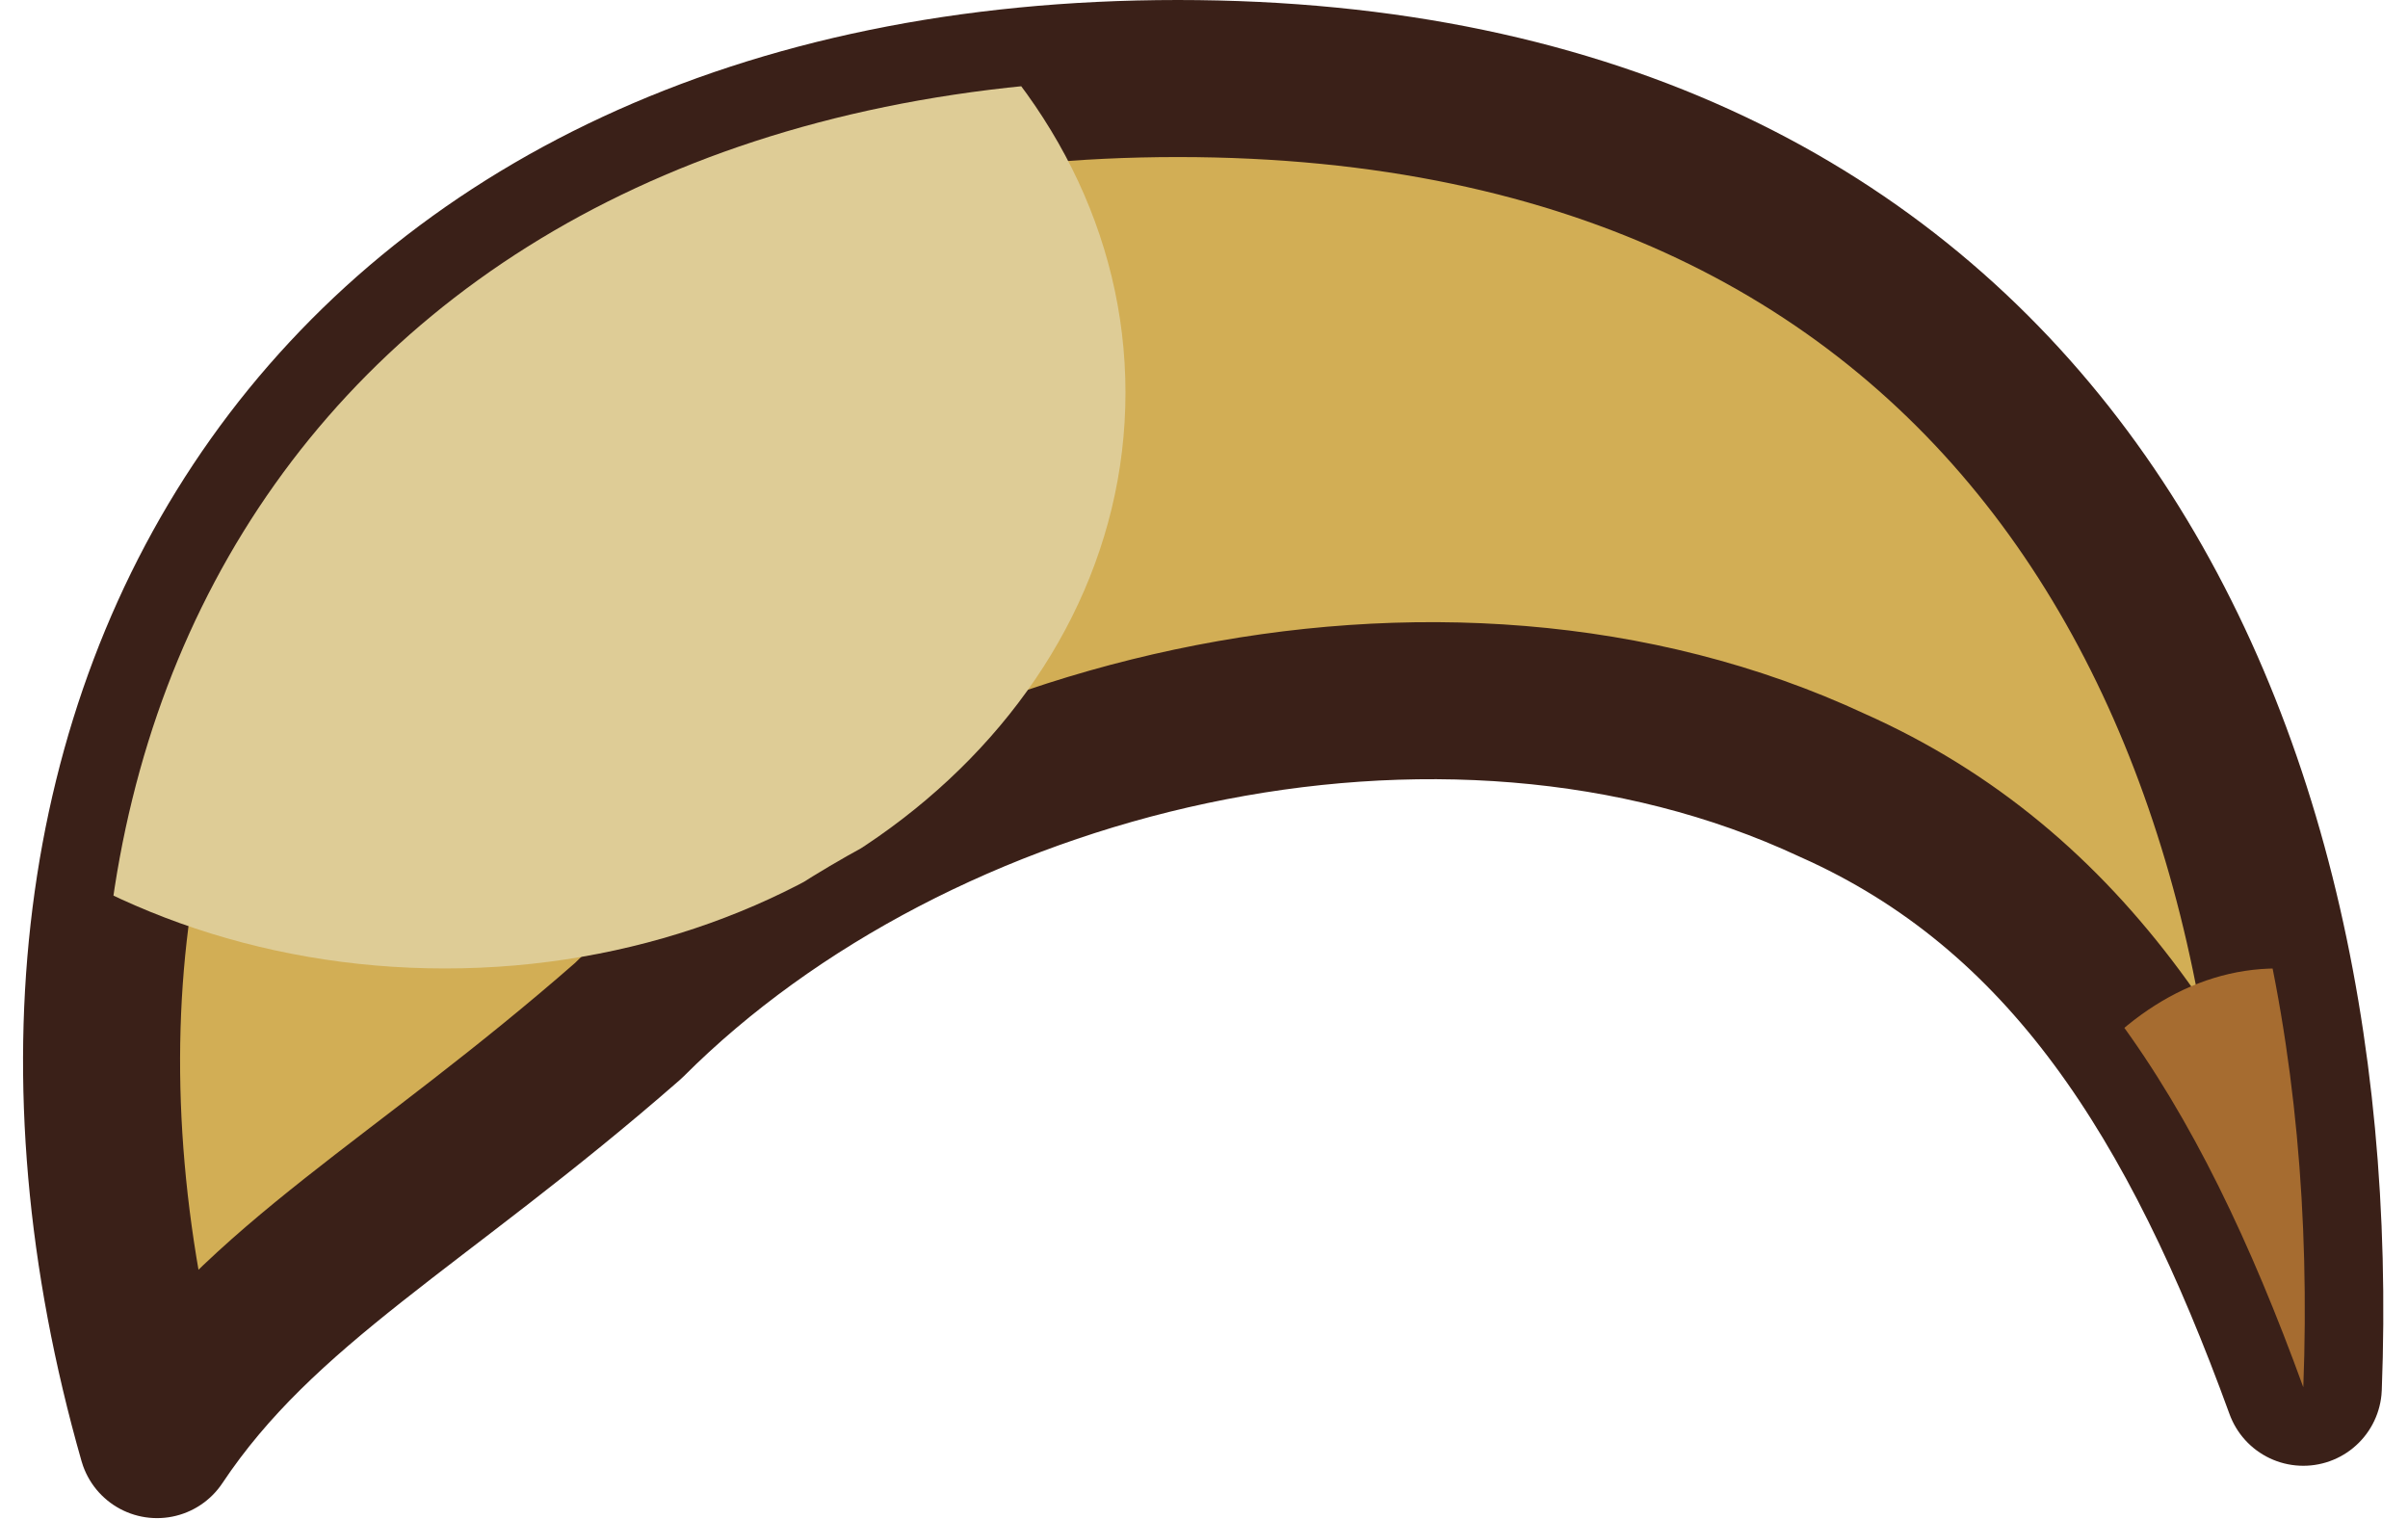
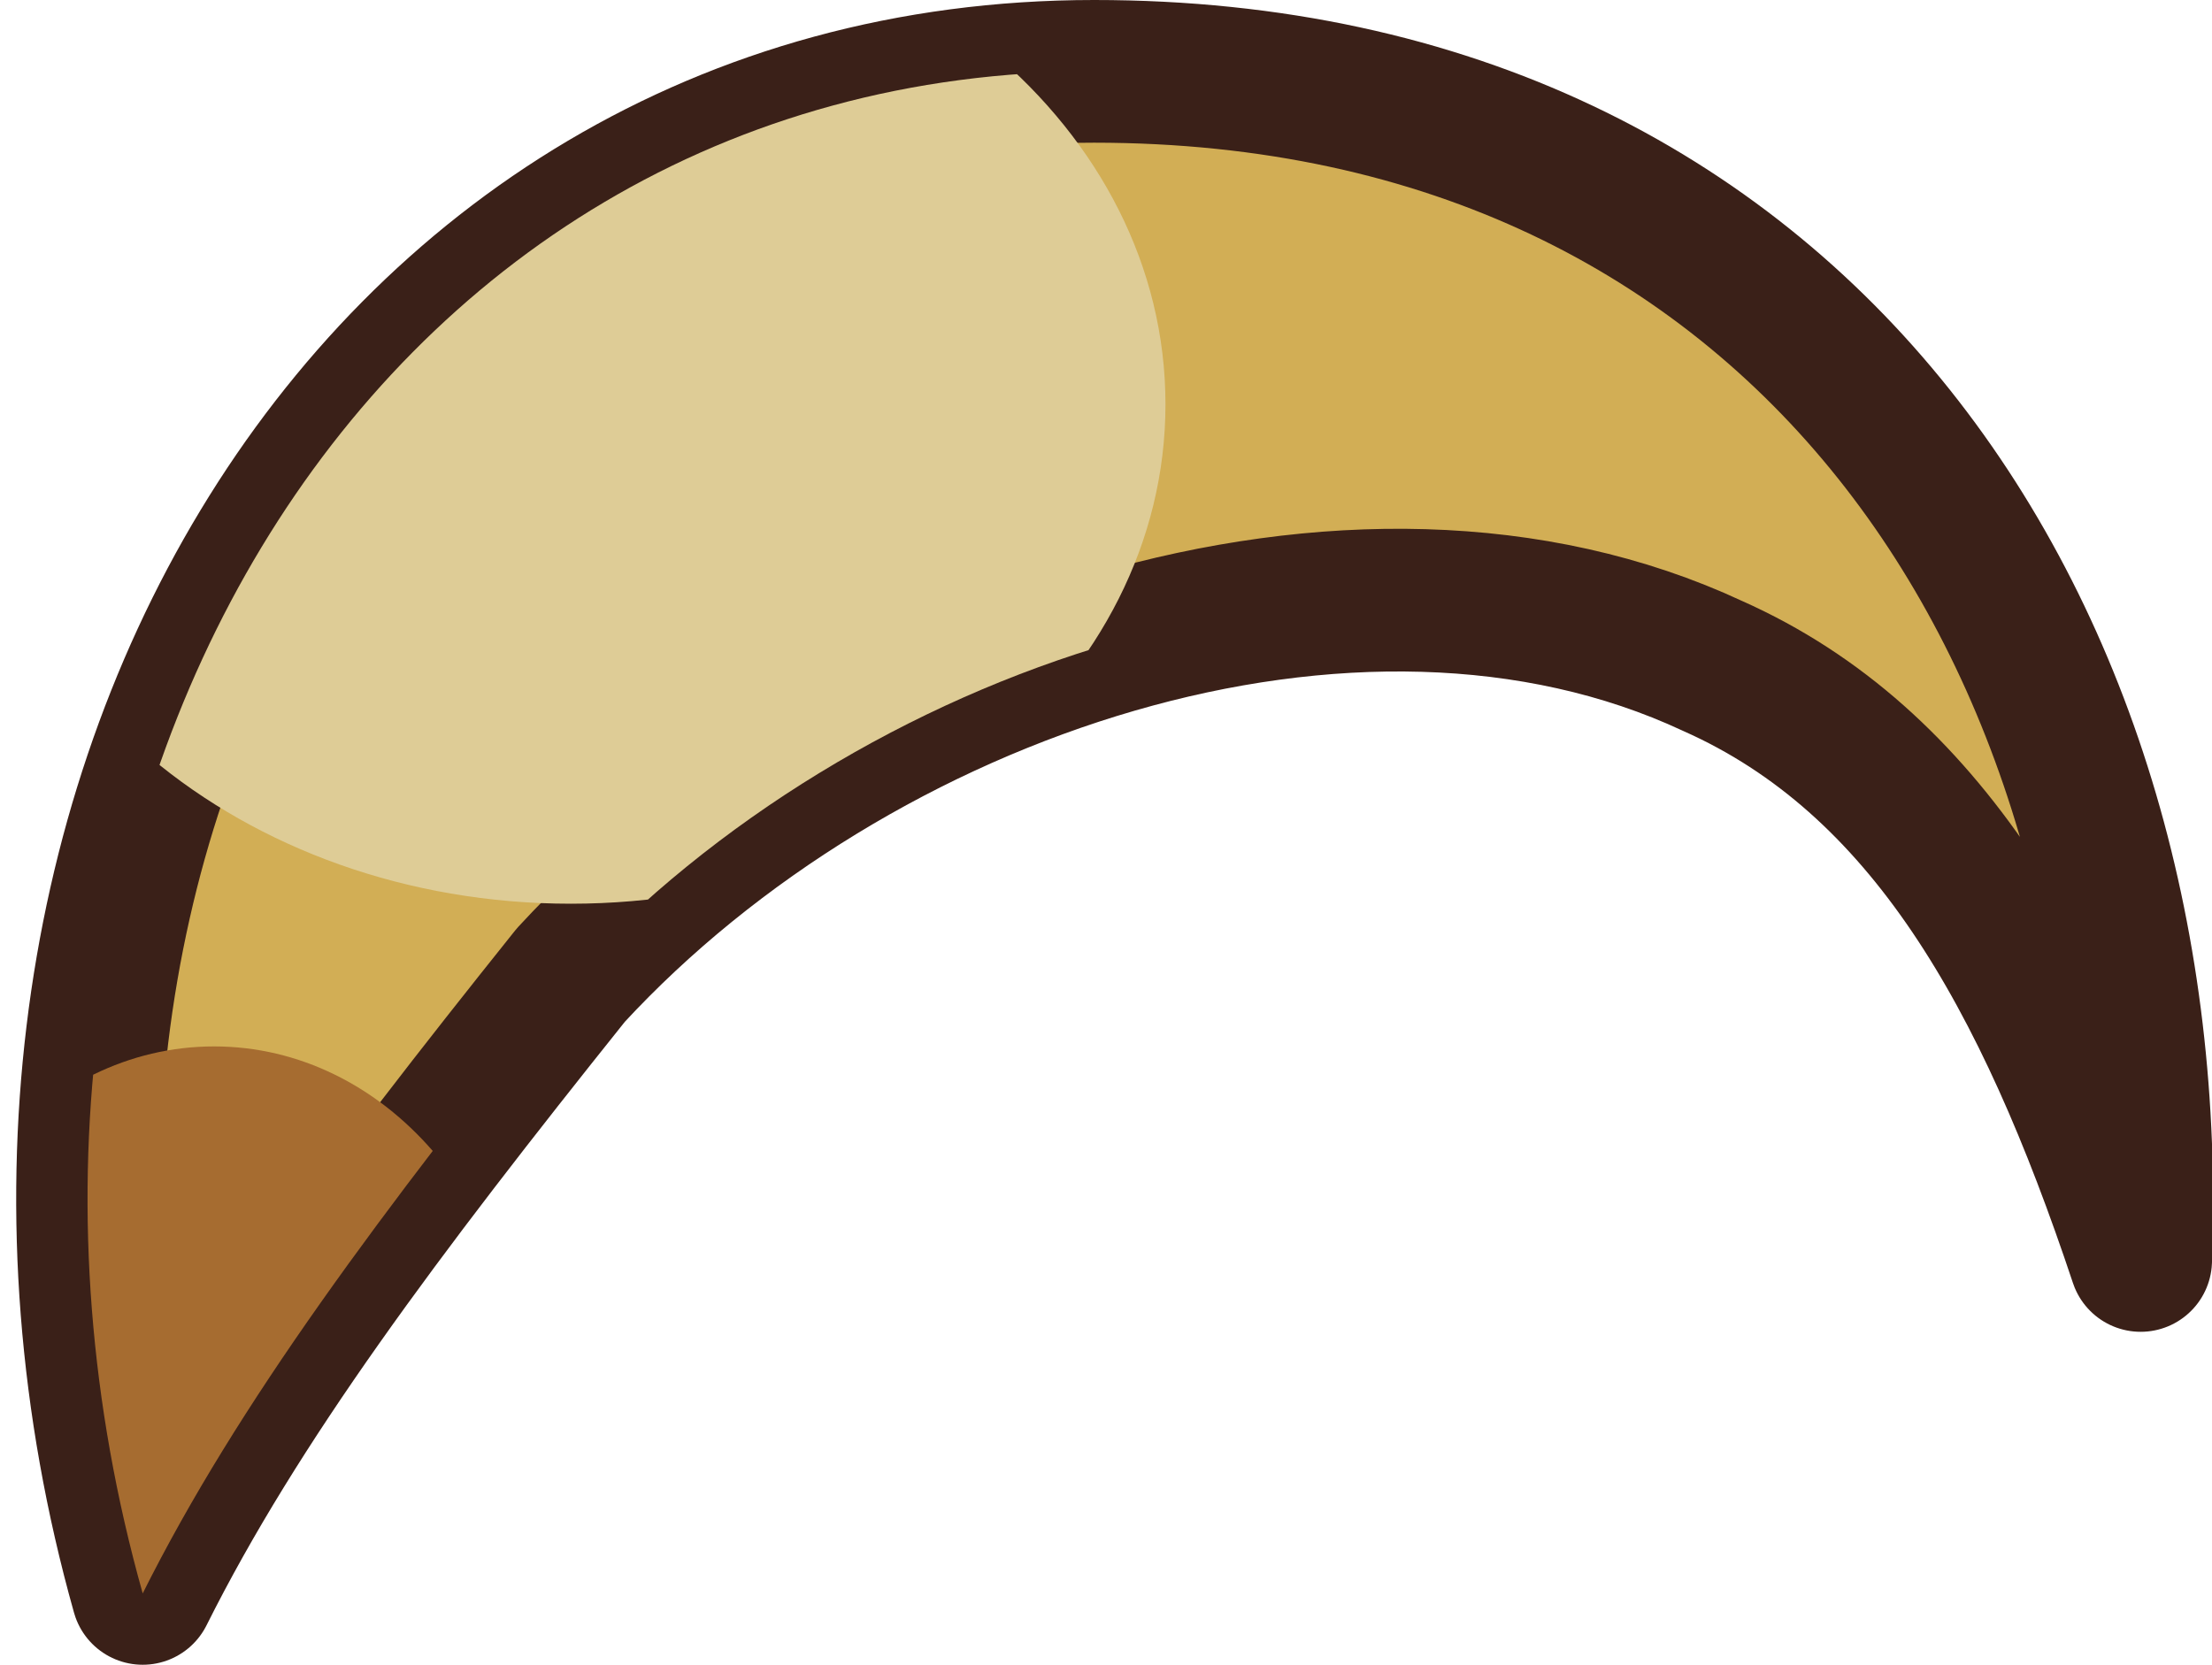
- <svg xmlns="http://www.w3.org/2000/svg" width="92" height="58" viewBox="75 21 92 58" shape-rendering="geometricPrecision">
-   <path d="M 81,76 C 73,48 88,24 120,24 C 152,24 164,48 163,74 C 159,63 154,55 145,51 C 130,44 110,49 99,60 C 91,67 85,70 81,76 Z" fill="#d2ae55" stroke="#3a2018" stroke-width="6" stroke-linecap="round" stroke-linejoin="round" />
+ <svg xmlns="http://www.w3.org/2000/svg" width="93" height="70" viewBox="70 19 93 70" shape-rendering="geometricPrecision">
+   <path d="M 76,86 C 67,54 85,22 116,22 C 146,22 161,46 160,72 C 156,60 151,51 142,47 C 127,40 106,47 94,60 C 86,70 80,78 76,86 Z" fill="#d2ae55" stroke="#3a2018" stroke-width="6" stroke-linecap="round" stroke-linejoin="round" />
  <defs>
    <clipPath id="hr-coil">
-       <path d="M 81,76 C 73,48 88,24 120,24 C 152,24 164,48 163,74 C 159,63 154,55 145,51 C 130,44 110,49 99,60 C 91,67 85,70 81,76 Z" />
+       <path d="M 76,86 C 67,54 85,22 116,22 C 146,22 161,46 160,72 C 156,60 151,51 142,47 C 127,40 106,47 94,60 C 86,70 80,78 76,86 Z" />
    </clipPath>
  </defs>
  <g clip-path="url(#hr-coil)">
-     <ellipse cx="92" cy="36" rx="26" ry="22" fill="#decc96" />
-     <ellipse cx="162" cy="76" rx="12" ry="18" fill="#a66c30" />
+     <ellipse cx="94" cy="36" rx="25" ry="21" fill="#decc96" />
+     <ellipse cx="79" cy="78" rx="13" ry="15" fill="#a66c30" />
  </g>
</svg>
